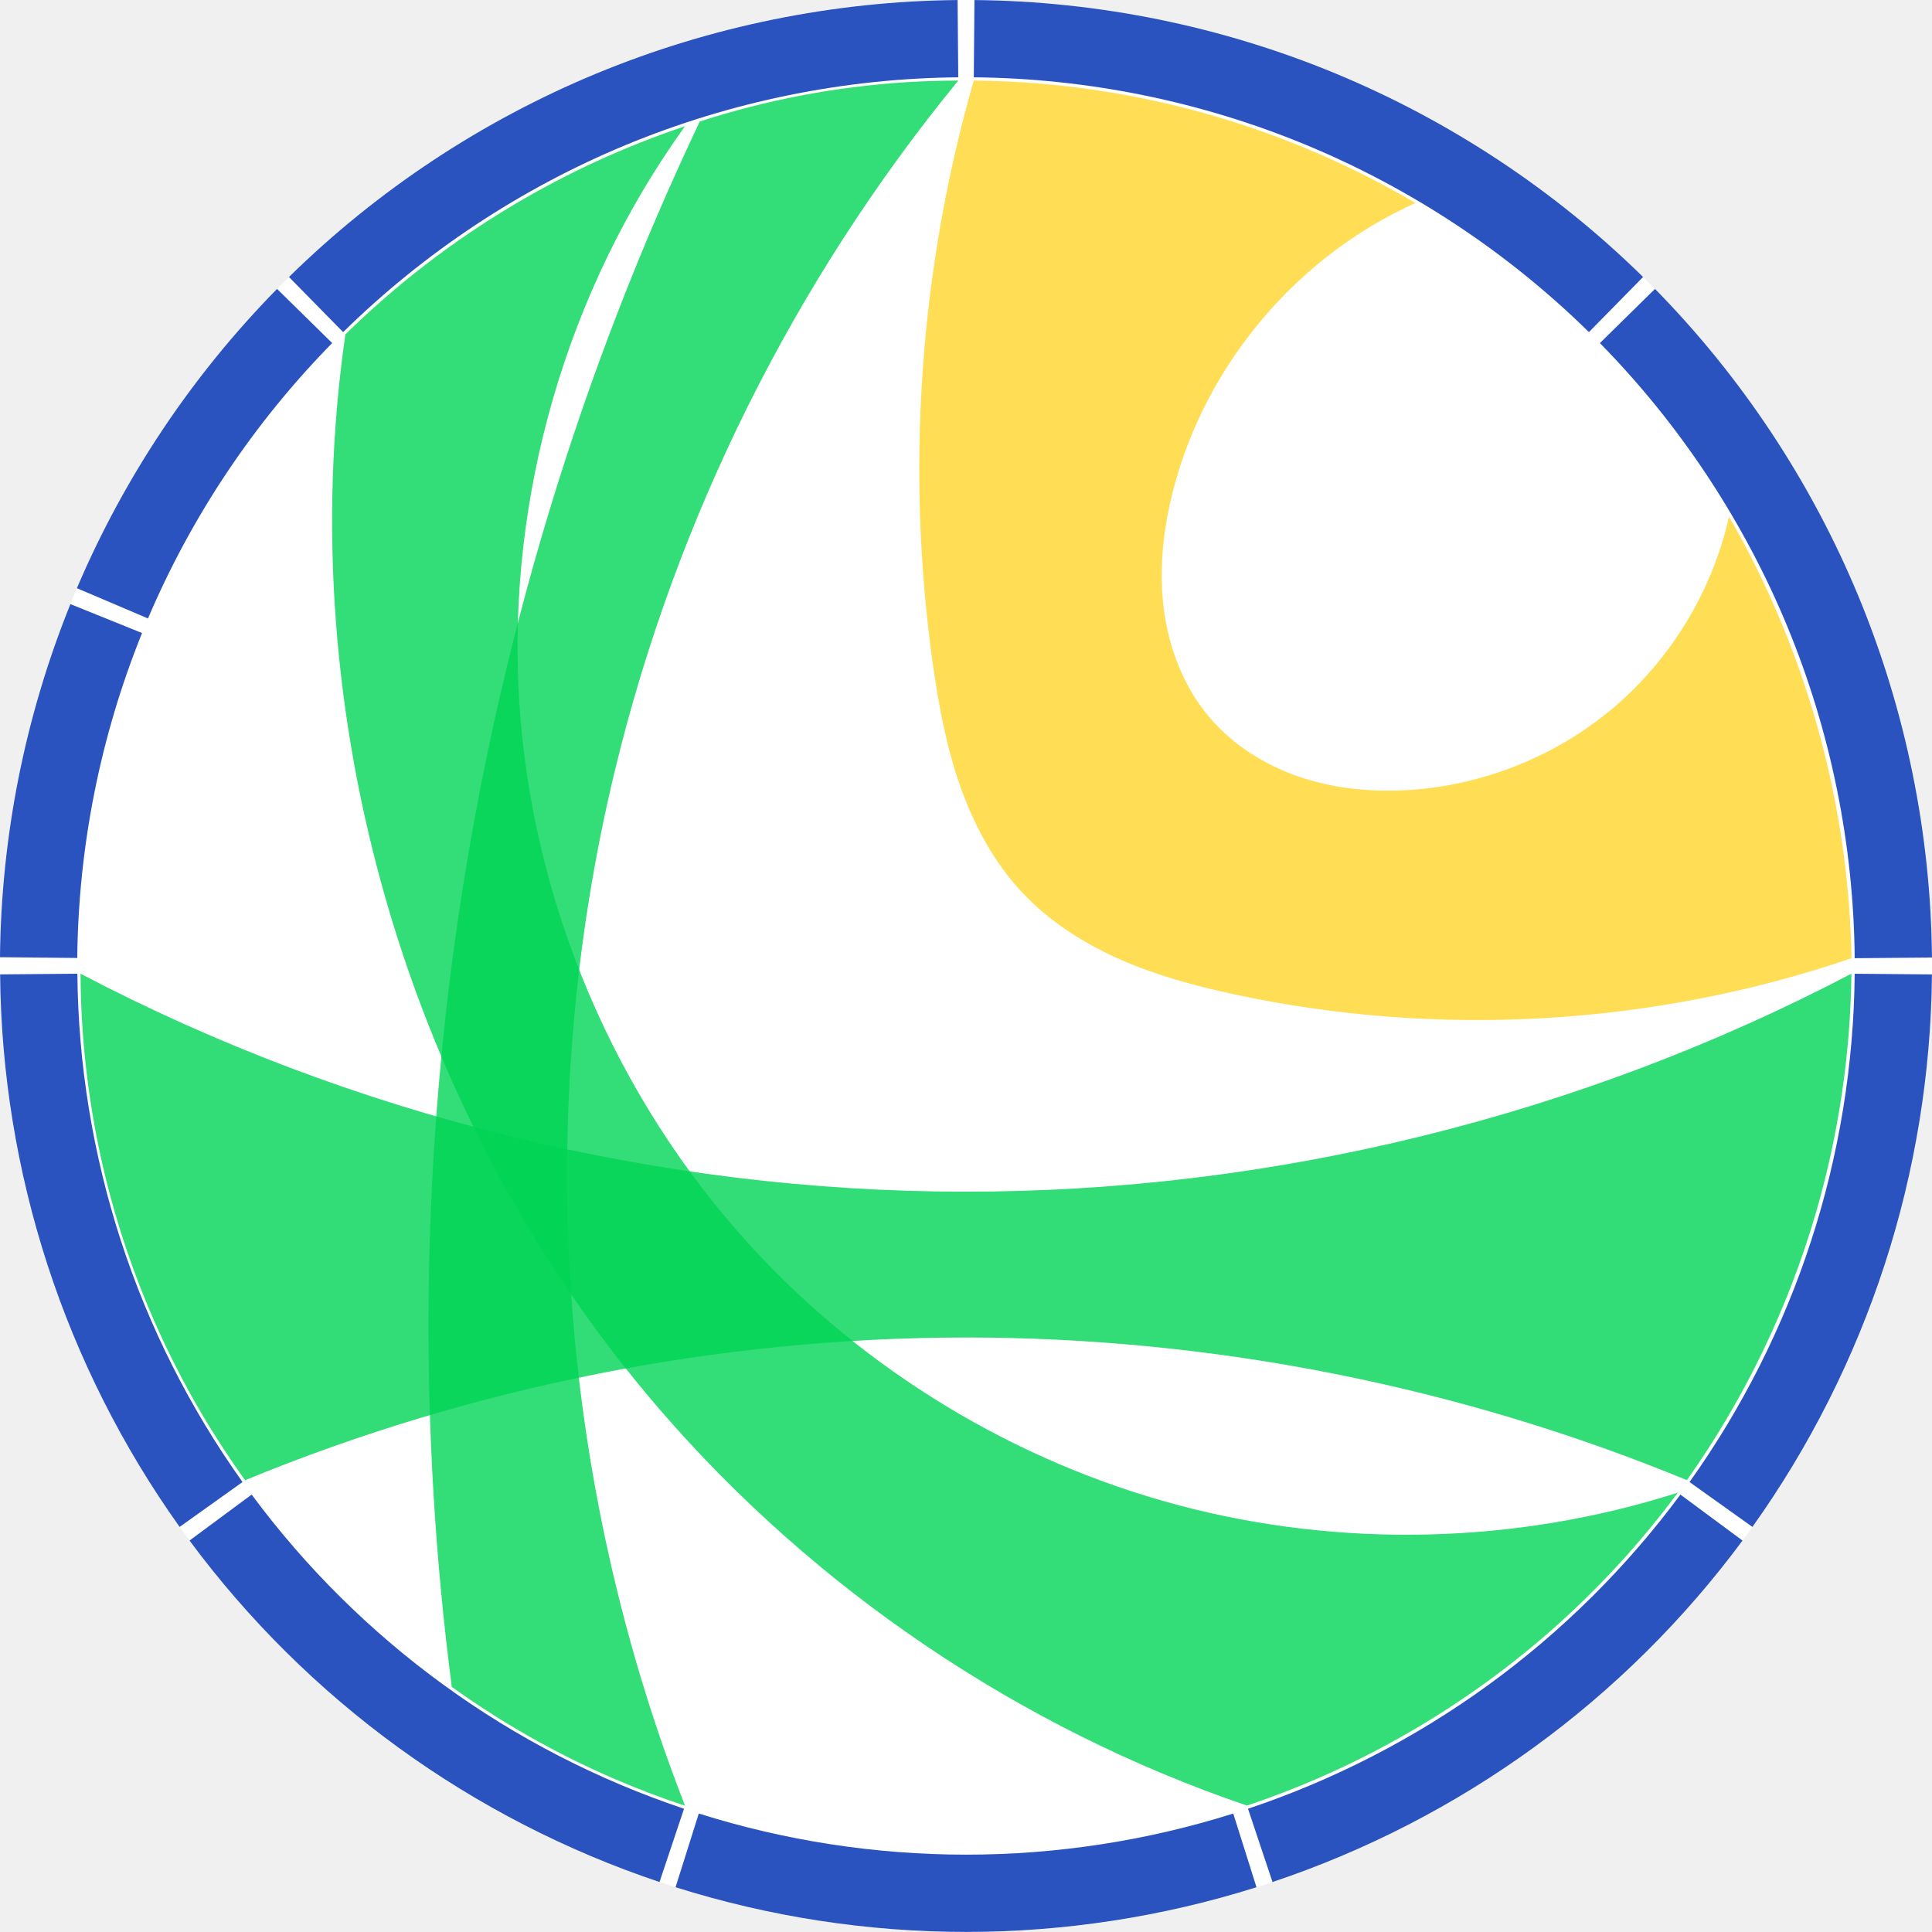
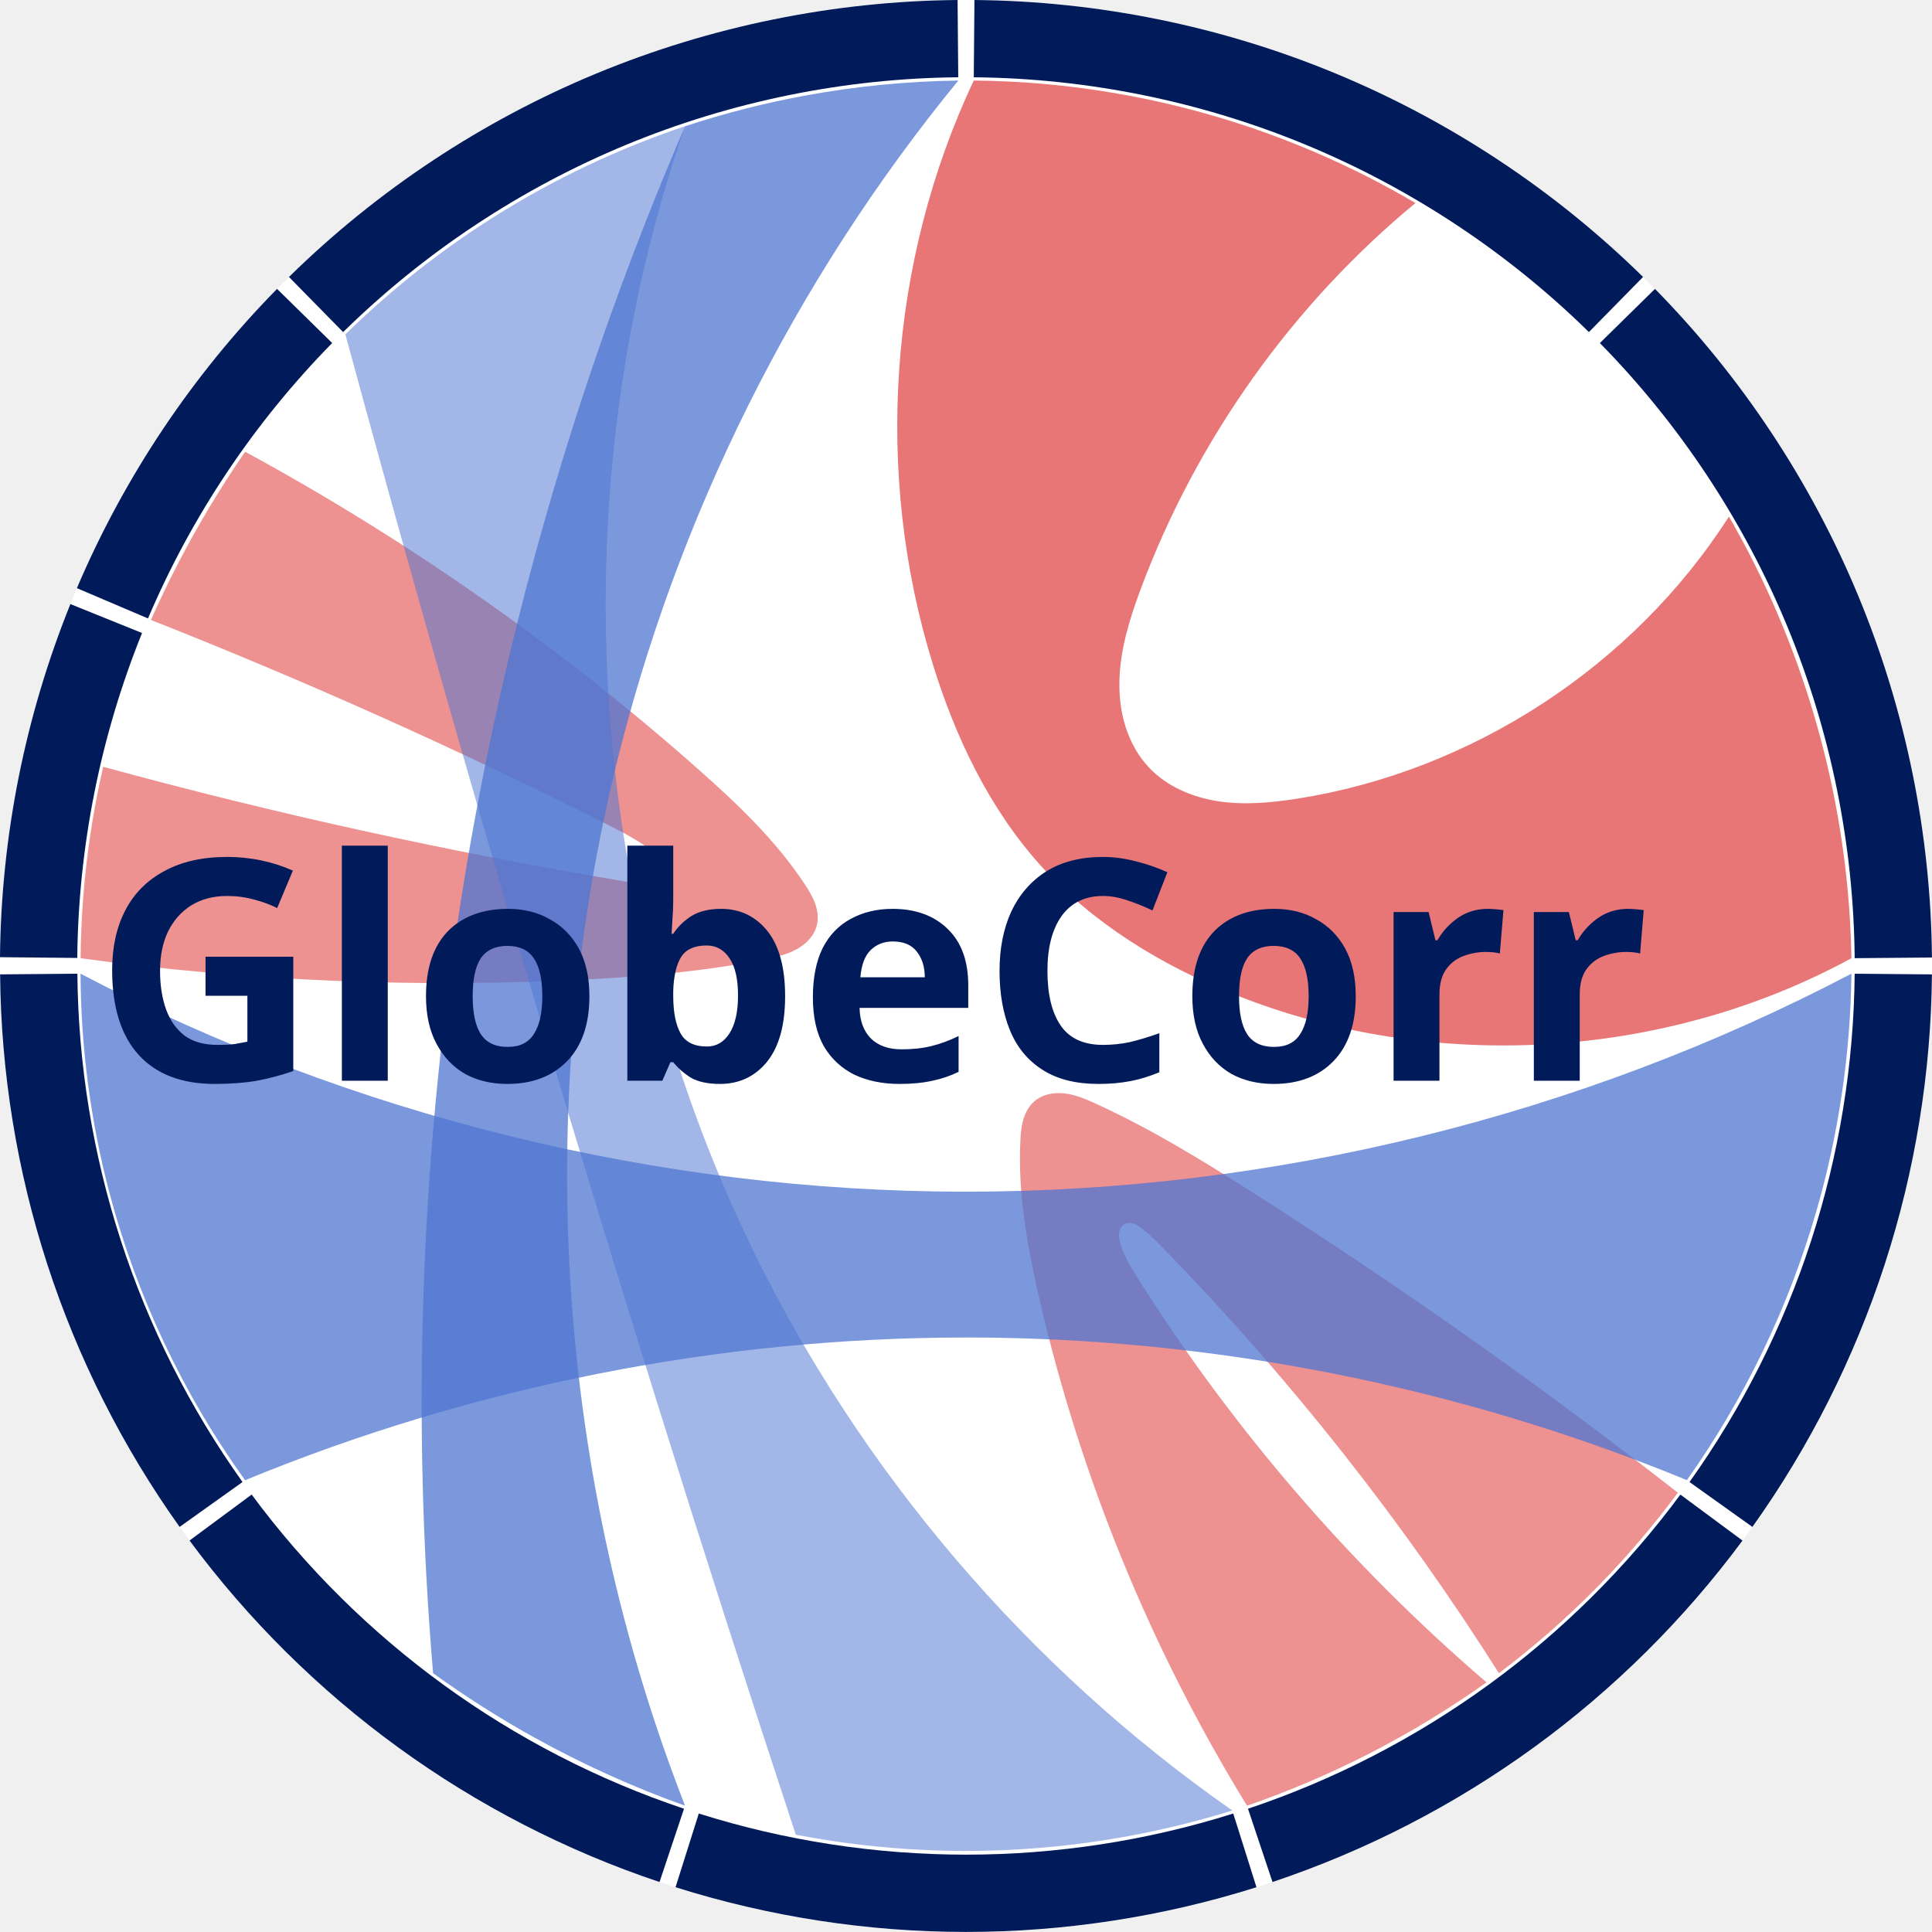
<svg xmlns="http://www.w3.org/2000/svg" width="75.002mm" height="75mm" viewBox="0 0 75.002 75" version="1.1" id="svg8">
  <defs id="defs2">
    <marker orient="auto" refY="0" refX="0" id="marker1179" style="overflow:visible">
      <path id="path1177" d="M 0,0 5,-5 -12.5,0 5,5 Z" style="fill:#000000;fill-opacity:1;fill-rule:evenodd;stroke:#000000;stroke-width:1pt;stroke-opacity:1" transform="matrix(0.8,0,0,0.8,10,0)" />
    </marker>
    <marker orient="auto" refY="0" refX="0" id="marker1145" style="overflow:visible">
      <path id="path1143" d="M 0,0 5,-5 -12.5,0 5,5 Z" style="fill:#000000;fill-opacity:1;fill-rule:evenodd;stroke:#000000;stroke-width:1pt;stroke-opacity:1" transform="matrix(0.8,0,0,0.8,10,0)" />
    </marker>
    <marker orient="auto" refY="0" refX="0" id="marker1117" style="overflow:visible">
      <path id="path1115" d="M 0,0 5,-5 -12.5,0 5,5 Z" style="fill:#000000;fill-opacity:1;fill-rule:evenodd;stroke:#000000;stroke-width:1pt;stroke-opacity:1" transform="matrix(0.8,0,0,0.8,10,0)" />
    </marker>
    <marker orient="auto" refY="0" refX="0" id="marker1095" style="overflow:visible">
      <path id="path1093" d="M 0,0 5,-5 -12.5,0 5,5 Z" style="fill:#000000;fill-opacity:1;fill-rule:evenodd;stroke:#000000;stroke-width:1pt;stroke-opacity:0" transform="matrix(0.8,0,0,0.8,10,0)" />
    </marker>
    <marker orient="auto" refY="0" refX="0" id="Arrow1Lstart" style="overflow:visible">
      <path id="path817" d="M 0,0 5,-5 -12.5,0 5,5 Z" style="fill:#000000;fill-opacity:1;fill-rule:evenodd;stroke:#000000;stroke-width:1pt;stroke-opacity:0" transform="matrix(0.8,0,0,0.8,10,0)" />
    </marker>
  </defs>
-   <g id="layer3" style="display:none" transform="translate(-0.6734358,-0.08460898)">
-     <circle style="display:inline;fill:none;fill-opacity:1;stroke:#000000;stroke-width:0.25;stroke-linecap:round;stroke-miterlimit:4;stroke-dasharray:none;stroke-opacity:0.975" id="path1519-6" cx="38.174" cy="37.585" r="34.375" />
-     <g id="g1410" />
-     <path transform="rotate(36.5,38.98198,37.21511)" id="path1386-60" d="M -9.26,37.992 H 86.368" style="display:inline;fill:none;stroke:#ff0000;stroke-width:0.265px;stroke-linecap:butt;stroke-linejoin:miter;stroke-opacity:1" />
-     <path transform="rotate(72.5,38.64224,37.53048)" id="path1386-60-8" d="M -9.26,37.992 H 86.368" style="display:inline;fill:none;stroke:#ff0000;stroke-width:0.265px;stroke-linecap:butt;stroke-linejoin:miter;stroke-opacity:1" />
-     <path transform="rotate(108.5,38.51114,37.65218)" id="path1386-60-8-8" d="M -9.26,37.992 H 86.368" style="display:inline;fill:none;stroke:#ff0000;stroke-width:0.265px;stroke-linecap:butt;stroke-linejoin:miter;stroke-opacity:1" />
-     <path transform="rotate(149.5,38.42009,37.73671)" id="path1386-60-8-8-7" d="M -9.26,37.992 H 86.368" style="display:inline;fill:none;stroke:#ff0000;stroke-width:0.265px;stroke-linecap:butt;stroke-linejoin:miter;stroke-opacity:1" />
-     <path transform="rotate(35.5,39.00059,37.19783)" id="path1386-60-0" d="M -9.26,37.992 H 86.368" style="display:inline;fill:none;stroke:#ff0000;stroke-width:0.265px;stroke-linecap:butt;stroke-linejoin:miter;stroke-opacity:1" />
-     <path transform="rotate(71.5,38.64738,37.52571)" id="path1386-60-8-0" d="M -9.26,37.992 H 86.368" style="display:inline;fill:none;stroke:#ff0000;stroke-width:0.265px;stroke-linecap:butt;stroke-linejoin:miter;stroke-opacity:1" />
-     <path transform="rotate(107.5,38.51386,37.64966)" id="path1386-60-8-8-5" d="M -9.26,37.992 H 86.368" style="display:inline;fill:none;stroke:#ff0000;stroke-width:0.265px;stroke-linecap:butt;stroke-linejoin:miter;stroke-opacity:1" />
-     <path transform="rotate(143.5,38.43171,37.72591)" id="path1386-60-8-8-7-0" d="M -9.26,37.992 H 86.368" style="display:inline;fill:none;stroke:#ff0000;stroke-width:0.265px;stroke-linecap:butt;stroke-linejoin:miter;stroke-opacity:1" />
-     <g id="g2301">
-       <path style="display:inline;fill:none;stroke:#000000;stroke-width:0.265px;stroke-linecap:butt;stroke-linejoin:miter;stroke-opacity:1" d="M -9.26,37.992 H 86.368" id="path1386" transform="translate(-0.3779761,-0.4071727)" />
-       <g id="g1410-6" style="display:inline" transform="rotate(-90,38.17559,37.58464)">
-         <path style="fill:none;stroke:#000000;stroke-width:0.265px;stroke-linecap:butt;stroke-linejoin:miter;stroke-opacity:1" d="M -9.26,37.992 H 86.368" id="path1386-8" transform="translate(-0.3779761,-0.4071727)" />
+   <g id="layer3" style="display:none" transform="translate(-0.6734582,-0.08460898)">
+     <g style="display:inline" id="g1983">
+       <g id="g1471" style="display:inline">
+         <circle transform="rotate(0.5)" style="display:inline;fill:none;fill-opacity:1;stroke:#000000;stroke-width:0.25;stroke-linecap:round;stroke-miterlimit:4;stroke-dasharray:none;stroke-opacity:0.975" id="path1519-6" cx="38.5" cy="37.251" r="34.375" />
+         <g id="g1410" />
+         <path transform="rotate(36.5,38.98198,37.21511)" id="path1386-60" d="M -9.26,37.992 H 86.368" style="display:inline;fill:none;stroke:#ff0000;stroke-width:0.265px;stroke-linecap:butt;stroke-linejoin:miter;stroke-opacity:1" />
+         <path transform="rotate(72.5,38.64224,37.53048)" id="path1386-60-8" d="M -9.26,37.992 H 86.368" style="display:inline;fill:none;stroke:#ff0000;stroke-width:0.265px;stroke-linecap:butt;stroke-linejoin:miter;stroke-opacity:1" />
+         <path transform="rotate(108.5,38.51114,37.65218)" id="path1386-60-8-8" d="M -9.26,37.992 H 86.368" style="display:inline;fill:none;stroke:#ff0000;stroke-width:0.265px;stroke-linecap:butt;stroke-linejoin:miter;stroke-opacity:1" />
+         <path transform="rotate(149.5,38.42009,37.73671)" id="path1386-60-8-8-7" d="M -9.26,37.992 H 86.368" style="display:inline;fill:none;stroke:#ff0000;stroke-width:0.265px;stroke-linecap:butt;stroke-linejoin:miter;stroke-opacity:1" />
+         <path transform="rotate(35.5,39.00059,37.19783)" id="path1386-60-0" d="M -9.26,37.992 H 86.368" style="display:inline;fill:none;stroke:#ff0000;stroke-width:0.265px;stroke-linecap:butt;stroke-linejoin:miter;stroke-opacity:1" />
+         <path transform="rotate(71.5,38.64738,37.52571)" id="path1386-60-8-0" d="M -9.26,37.992 H 86.368" style="display:inline;fill:none;stroke:#ff0000;stroke-width:0.265px;stroke-linecap:butt;stroke-linejoin:miter;stroke-opacity:1" />
+         <path transform="rotate(107.5,38.51386,37.64966)" id="path1386-60-8-8-5" d="M -9.26,37.992 H 86.368" style="display:inline;fill:none;stroke:#ff0000;stroke-width:0.265px;stroke-linecap:butt;stroke-linejoin:miter;stroke-opacity:1" />
+         <path transform="rotate(143.5,38.43171,37.72591)" id="path1386-60-8-8-7-0" d="M -9.26,37.992 H 86.368" style="display:inline;fill:none;stroke:#ff0000;stroke-width:0.265px;stroke-linecap:butt;stroke-linejoin:miter;stroke-opacity:1" />
+         <g id="g2301">
+           <path style="display:inline;fill:none;stroke:#000000;stroke-width:0.265px;stroke-linecap:butt;stroke-linejoin:miter;stroke-opacity:1" d="M -9.26,37.992 H 86.368" id="path1386" transform="translate(-0.3779761,-0.4071727)" />
+           <g id="g1410-6" style="display:inline" transform="rotate(-90,38.17559,37.58464)">
+             <path style="fill:none;stroke:#000000;stroke-width:0.265px;stroke-linecap:butt;stroke-linejoin:miter;stroke-opacity:1" d="M -9.26,37.992 H 86.368" id="path1386-8" transform="translate(-0.3779761,-0.4071727)" />
+           </g>
+         </g>
+         <path style="display:inline;fill:none;stroke:#00ff00;stroke-width:0.265px;stroke-linecap:butt;stroke-linejoin:miter;stroke-opacity:1" d="M -9.26,37.992 H 86.368" id="path1386-4" transform="rotate(22,39.41194,36.81597)" />
+         <path style="display:inline;fill:none;stroke:#00ff00;stroke-width:0.265px;stroke-linecap:butt;stroke-linejoin:miter;stroke-opacity:1" d="M -9.26,37.992 H 86.368" id="path1386-4-2" transform="rotate(23,39.36524,36.85932)" />
+         <path style="display:inline;fill:none;stroke:#00ff00;stroke-width:0.265px;stroke-linecap:butt;stroke-linejoin:miter;stroke-opacity:1" d="M -9.26,37.992 H 86.368" id="path1386-4-2-8" transform="rotate(45.5,38.85008,37.33754)" />
+         <path style="display:inline;fill:none;stroke:#00ff00;stroke-width:0.265px;stroke-linecap:butt;stroke-linejoin:miter;stroke-opacity:1" d="M -9.26,37.992 H 86.368" id="path1386-4-2-8-2" transform="rotate(44.5,38.86221,37.32628)" />
+         <path style="display:inline;fill:none;stroke:#00ff00;stroke-width:0.265px;stroke-linecap:butt;stroke-linejoin:miter;stroke-opacity:1" d="M -9.26,37.992 H 86.368" id="path1386-8-2-0" transform="rotate(-44.5,37.86695,38.25018)" />
+         <path style="display:inline;fill:none;stroke:#00ff00;stroke-width:0.265px;stroke-linecap:butt;stroke-linejoin:miter;stroke-opacity:1" d="M -9.26,37.992 H 86.368" id="path1386-8-2-0-2" transform="rotate(-45.5,37.87908,38.23892)" />
+         <path transform="rotate(0.5,85.02284,-5.524359)" id="path1386-3" d="M -9.26,37.992 H 86.368" style="display:inline;fill:none;stroke:#000000;stroke-width:0.265px;stroke-linecap:butt;stroke-linejoin:miter;stroke-opacity:1" />
+         <path transform="rotate(-0.5,-8.293674,81.10086)" id="path1386-1" d="M -9.26,37.992 H 86.368" style="display:inline;fill:none;stroke:#000000;stroke-width:0.265px;stroke-linecap:butt;stroke-linejoin:miter;stroke-opacity:1" />
+         <path style="display:inline;fill:none;stroke:#000000;stroke-width:0.265px;stroke-linecap:butt;stroke-linejoin:miter;stroke-opacity:1" d="M -9.26,37.992 H 86.368" id="path1386-8-4" transform="rotate(-90.5,38.16277,37.97558)" />
+         <path style="display:inline;fill:none;stroke:#000000;stroke-width:0.265px;stroke-linecap:butt;stroke-linejoin:miter;stroke-opacity:1" d="M -9.26,37.992 H 86.368" id="path1386-8-2" transform="rotate(-89.5,38.15921,37.97888)" />
+         <path transform="rotate(120.5,38.48094,37.68021)" id="path1386-60-8-8-5-3" d="M -9.26,37.992 H 86.368" style="display:inline;fill:none;stroke:#ff0000;stroke-width:0.265px;stroke-linecap:butt;stroke-linejoin:miter;stroke-opacity:1" />
      </g>
+       <circle transform="rotate(0.4999998)" style="display:inline;fill:none;fill-opacity:1;stroke:#000000;stroke-width:0.25;stroke-linecap:round;stroke-miterlimit:4;stroke-dasharray:none;stroke-opacity:0.975" id="path1519-6-5" cx="38.5" cy="37.251" r="4.875" />
+       <path transform="matrix(0.601815,0.7986355,0.7986355,-0.601815,-15.36993,29.65916)" id="path1386-60-8-8-57-0" d="M -9.26,37.992 H 86.368" style="display:inline;fill:none;stroke:#ff0000;stroke-width:0.265px;stroke-linecap:butt;stroke-linejoin:miter;stroke-opacity:1" />
+       <path transform="matrix(0.5877853,0.809017,0.809017,-0.5877853,-15.22344,28.7259)" id="path1386-60-8-8-57-8-4" d="M -9.26,37.992 H 86.368" style="display:inline;fill:none;stroke:#ff0000;stroke-width:0.265px;stroke-linecap:butt;stroke-linejoin:miter;stroke-opacity:1" />
+       <path transform="rotate(127,38.46501,37.69392)" id="path1386-60-8-8-57" d="M -9.26,37.992 H 86.368" style="display:inline;fill:none;stroke:#ff0000;stroke-width:0.265px;stroke-linecap:butt;stroke-linejoin:miter;stroke-opacity:1" />
+       <path transform="rotate(126,38.46724,37.69184)" id="path1386-60-8-8-57-8" d="M -9.26,37.992 H 86.368" style="display:inline;fill:none;stroke:#ff0000;stroke-width:0.265px;stroke-linecap:butt;stroke-linejoin:miter;stroke-opacity:1" />
+       <path style="display:inline;fill:none;stroke:#ff0000;stroke-width:0.265px;stroke-linecap:butt;stroke-linejoin:miter;stroke-opacity:1" d="M -9.26,37.992 H 86.368" id="path1386-60-9" transform="rotate(14,40.01884,36.24211)" />
+       <path style="display:inline;fill:none;stroke:#ff0000;stroke-width:0.265px;stroke-linecap:butt;stroke-linejoin:miter;stroke-opacity:1" d="M -9.26,37.992 H 86.368" id="path1386-60-0-3" transform="rotate(13,40.1474,36.12199)" />
    </g>
-     <path style="display:inline;fill:none;stroke:#00ff00;stroke-width:0.265px;stroke-linecap:butt;stroke-linejoin:miter;stroke-opacity:1" d="M -9.26,37.992 H 86.368" id="path1386-4" transform="rotate(22,39.41194,36.81597)" />
-     <path style="display:inline;fill:none;stroke:#00ff00;stroke-width:0.265px;stroke-linecap:butt;stroke-linejoin:miter;stroke-opacity:1" d="M -9.26,37.992 H 86.368" id="path1386-4-2" transform="rotate(23,39.36524,36.85932)" />
-     <path style="display:inline;fill:none;stroke:#00ff00;stroke-width:0.265px;stroke-linecap:butt;stroke-linejoin:miter;stroke-opacity:1" d="M -9.26,37.992 H 86.368" id="path1386-4-2-8" transform="rotate(45.5,38.85008,37.33754)" />
-     <path style="display:inline;fill:none;stroke:#00ff00;stroke-width:0.265px;stroke-linecap:butt;stroke-linejoin:miter;stroke-opacity:1" d="M -9.26,37.992 H 86.368" id="path1386-4-2-8-2" transform="rotate(44.5,38.86221,37.32628)" />
-     <path style="display:inline;fill:none;stroke:#00ff00;stroke-width:0.265px;stroke-linecap:butt;stroke-linejoin:miter;stroke-opacity:1" d="M -9.26,37.992 H 86.368" id="path1386-8-2-0" transform="rotate(-44.5,37.86695,38.25018)" />
-     <path style="display:inline;fill:none;stroke:#00ff00;stroke-width:0.265px;stroke-linecap:butt;stroke-linejoin:miter;stroke-opacity:1" d="M -9.26,37.992 H 86.368" id="path1386-8-2-0-2" transform="rotate(-45.5,37.87908,38.23892)" />
-     <path transform="rotate(0.5,85.02284,-5.524359)" id="path1386-3" d="M -9.26,37.992 H 86.368" style="display:inline;fill:none;stroke:#000000;stroke-width:0.265px;stroke-linecap:butt;stroke-linejoin:miter;stroke-opacity:1" />
-     <path transform="rotate(-0.5,-8.293674,81.10086)" id="path1386-1" d="M -9.26,37.992 H 86.368" style="display:inline;fill:none;stroke:#000000;stroke-width:0.265px;stroke-linecap:butt;stroke-linejoin:miter;stroke-opacity:1" />
-     <path style="display:inline;fill:none;stroke:#000000;stroke-width:0.265px;stroke-linecap:butt;stroke-linejoin:miter;stroke-opacity:1" d="M -9.26,37.992 H 86.368" id="path1386-8-4" transform="rotate(-90.5,38.16277,37.97558)" />
-     <path style="display:inline;fill:none;stroke:#000000;stroke-width:0.265px;stroke-linecap:butt;stroke-linejoin:miter;stroke-opacity:1" d="M -9.26,37.992 H 86.368" id="path1386-8-2" transform="rotate(-89.5,38.15921,37.97888)" />
-     <path transform="rotate(120.5,38.48094,37.68021)" id="path1386-60-8-8-5-3" d="M -9.26,37.992 H 86.368" style="display:inline;fill:none;stroke:#ff0000;stroke-width:0.265px;stroke-linecap:butt;stroke-linejoin:miter;stroke-opacity:1" />
  </g>
-   <g id="layer2" style="display:inline" transform="translate(-0.6734358,-0.08460898)">
-     <g id="g2871">
-       <g id="g2774">
-         <circle style="display:inline;fill:#ffffff;fill-opacity:1;stroke:#ffffff;stroke-width:0.5;stroke-linecap:round;stroke-miterlimit:4;stroke-dasharray:none;stroke-opacity:1" id="path1519" cx="43.585" cy="31.15" transform="rotate(9)" r="37.245" />
-         <g id="g2753">
-           <g id="g2216" style="display:inline">
-             <g id="g2250">
-               <path id="path1894" d="m 2.173,37.259 c 0.022,-2.248 0.255,-4.493 0.694,-6.698 0.44,-2.208 1.087,-4.375 1.93,-6.463" style="fill:none;stroke:#2a53bf;stroke-width:3;stroke-linecap:butt;stroke-linejoin:miter;stroke-miterlimit:4;stroke-dasharray:none;stroke-opacity:1" />
-               <path id="path1894-9" d="m 2.173,37.259 c 0.022,-2.248 0.255,-4.493 0.694,-6.698 0.44,-2.208 1.087,-4.375 1.93,-6.463" style="display:inline;fill:none;stroke:#2a53bf;stroke-width:3;stroke-linecap:butt;stroke-linejoin:miter;stroke-miterlimit:4;stroke-dasharray:none;stroke-opacity:1" transform="rotate(22.5,38.17559,37.58464)" />
-               <path id="path1920" d="M 12.943,11.908 C 16.229,8.678 20.142,6.088 24.399,4.325 28.656,2.562 33.254,1.626 37.861,1.586" style="fill:none;stroke:#2a53bf;stroke-width:3;stroke-linecap:butt;stroke-linejoin:miter;stroke-miterlimit:4;stroke-dasharray:none;stroke-opacity:1" />
-               <path id="path1920-4" d="M 12.943,11.908 C 16.229,8.678 20.142,6.088 24.399,4.325 28.656,2.562 33.254,1.626 37.861,1.586" style="display:inline;fill:none;stroke:#2a53bf;stroke-width:3;stroke-linecap:butt;stroke-linejoin:miter;stroke-miterlimit:4;stroke-dasharray:none;stroke-opacity:1" transform="rotate(45,38.17559,37.58464)" />
-               <path id="path1920-4-3" d="M 12.943,11.908 C 16.229,8.678 20.142,6.088 24.399,4.325 28.656,2.562 33.254,1.626 37.861,1.586" style="display:inline;fill:none;stroke:#2a53bf;stroke-width:3;stroke-linecap:butt;stroke-linejoin:miter;stroke-miterlimit:4;stroke-dasharray:none;stroke-opacity:1" transform="rotate(90,38.17559,37.58464)" />
-               <path id="path2122" d="m 74.174,37.899 c -0.032,3.665 -0.628,7.325 -1.761,10.81 -1.133,3.486 -2.801,6.797 -4.93,9.781" style="fill:none;stroke:#2a53bf;stroke-width:3;stroke-linecap:butt;stroke-linejoin:miter;stroke-miterlimit:4;stroke-dasharray:none;stroke-opacity:1" />
-               <path id="path2122-9" d="m 74.174,37.899 c -0.032,3.665 -0.628,7.325 -1.761,10.81 -1.133,3.486 -2.801,6.797 -4.93,9.781" style="display:inline;fill:none;stroke:#2a53bf;stroke-width:3;stroke-linecap:butt;stroke-linejoin:miter;stroke-miterlimit:4;stroke-dasharray:none;stroke-opacity:1" transform="rotate(36,38.17561,37.58467)" />
-               <path id="path2122-9-6" d="m 74.174,37.899 c -0.032,3.665 -0.628,7.325 -1.761,10.81 -1.133,3.486 -2.801,6.797 -4.93,9.781" style="display:inline;fill:none;stroke:#2a53bf;stroke-width:3;stroke-linecap:butt;stroke-linejoin:miter;stroke-miterlimit:4;stroke-dasharray:none;stroke-opacity:1" transform="rotate(72,38.1756,37.58465)" />
-               <path id="path2122-9-6-4" d="m 74.174,37.899 c -0.032,3.665 -0.628,7.325 -1.761,10.81 -1.133,3.486 -2.801,6.797 -4.93,9.781" style="display:inline;fill:none;stroke:#2a53bf;stroke-width:3;stroke-linecap:butt;stroke-linejoin:miter;stroke-miterlimit:4;stroke-dasharray:none;stroke-opacity:1" transform="rotate(108,38.17559,37.58465)" />
-               <path id="path2122-9-6-4-7" d="m 74.174,37.899 c -0.032,3.665 -0.628,7.325 -1.761,10.81 -1.133,3.486 -2.801,6.797 -4.93,9.781" style="display:inline;fill:none;stroke:#2a53bf;stroke-width:3;stroke-linecap:butt;stroke-linejoin:miter;stroke-miterlimit:4;stroke-dasharray:none;stroke-opacity:1" transform="rotate(144,38.17559,37.58465)" />
-             </g>
-           </g>
-           <path id="path2577" d="m 38.143,52.007 c 9.581,-0.004 19.159,1.889 28.017,5.538 2.236,-3.157 3.939,-6.691 5.016,-10.407 0.871,-3.005 1.334,-6.127 1.372,-9.255 -10.57,5.541 -22.495,8.473 -34.429,8.464 C 26.222,46.339 14.337,43.408 3.8,37.885 c 0.013,2.875 0.393,5.749 1.128,8.528 1.056,3.99 2.849,7.785 5.26,11.135 8.839,-3.642 18.394,-5.536 27.954,-5.54 z" style="opacity:0.803;fill:#00d455;fill-opacity:1;stroke:none;stroke-width:0.265px;stroke-linecap:butt;stroke-linejoin:miter;stroke-opacity:1" />
-           <path id="path2649" d="m 24.448,69.11 c 0.923,0.4 1.864,0.759 2.819,1.075 C 22.304,57.477 21.342,43.241 24.548,29.982 26.911,20.211 31.504,10.987 37.876,3.212 c -0.684,5.72e-4 -1.368,0.023 -2.051,0.066 -2.712,0.173 -5.401,0.686 -7.986,1.523 -4.631,9.756 -7.802,20.205 -9.373,30.889 -1.454,9.886 -1.539,19.972 -0.254,29.88 1.945,1.398 4.039,2.586 6.236,3.539 z" style="opacity:0.8;fill:#00d455;fill-opacity:1;stroke:none;stroke-width:0.265px;stroke-linecap:butt;stroke-linejoin:miter;stroke-opacity:1" />
-           <path id="path2665" d="m 49.083,4.987 c 2.276,0.762 4.471,1.762 6.539,2.98 C 51.04,10.017 47.482,14.227 46.225,19.086 c -0.388,1.5 -0.567,3.067 -0.376,4.604 0.191,1.537 0.767,3.045 1.766,4.229 0.9,1.066 2.119,1.841 3.436,2.301 1.317,0.459 2.73,0.611 4.124,0.544 2.951,-0.142 5.845,-1.277 8.105,-3.18 2.26,-1.903 3.872,-4.561 4.514,-7.445 2.857,4.945 4.495,10.588 4.73,16.294 0.012,0.284 0.02,0.568 0.025,0.852 -7.667,2.617 -16.049,3.107 -23.969,1.4 -1.511,-0.326 -3.012,-0.732 -4.426,-1.355 -1.414,-0.624 -2.744,-1.473 -3.801,-2.602 -1.1,-1.176 -1.877,-2.626 -2.41,-4.146 -0.533,-1.519 -0.829,-3.111 -1.054,-4.705 -1.063,-7.555 -0.518,-15.332 1.587,-22.665 3.599,0.032 7.193,0.633 10.607,1.776 z" style="fill:#ffdd55;stroke:none;stroke-width:0.265px;stroke-linecap:butt;stroke-linejoin:miter;stroke-opacity:1" />
-           <path transform="translate(-0.00170675,-0.00174037)" id="path2543-9" d="m 26.258,54.772 c 6.063,7.036 14.031,12.415 22.824,15.408 4.614,-1.545 8.892,-4.082 12.462,-7.388 1.565,-1.45 2.995,-3.045 4.265,-4.759 -6.238,1.996 -13.048,2.168 -19.379,0.488 C 40.1,56.84 34.271,53.314 29.844,48.487 24.531,42.694 21.289,35.041 20.825,27.194 20.36,19.348 22.676,11.365 27.268,4.986 24.945,5.766 22.706,6.794 20.6,8.048 18.238,9.454 16.045,11.143 14.083,13.068 11.953,27.847 16.511,43.46 26.258,54.772 Z" style="display:inline;opacity:0.8;fill:#00d455;fill-opacity:1;stroke:none;stroke-width:0.265px;stroke-linecap:butt;stroke-linejoin:miter;stroke-opacity:1" />
+   <g id="layer2" style="display:inline" transform="translate(-0.6734582,-0.08460898)">
+     <g id="g2134">
+       <circle r="37.245" transform="rotate(9)" cy="31.15" cx="43.585" id="path1519" style="display:inline;fill:#ffffff;fill-opacity:1;stroke:#ffffff;stroke-width:0.5;stroke-linecap:round;stroke-miterlimit:4;stroke-dasharray:none;stroke-opacity:1" />
+       <path id="path2665" d="m 49.083,4.987 c 2.276,0.762 4.471,1.762 6.539,2.98 -4.772,3.944 -8.485,9.157 -10.654,14.955 -0.431,1.153 -0.806,2.348 -0.837,3.579 -0.016,0.615 0.056,1.236 0.245,1.821 0.189,0.586 0.497,1.137 0.923,1.581 0.7,0.73 1.686,1.14 2.686,1.29 1,0.149 2.022,0.056 3.021,-0.099 6.804,-1.059 13.078,-5.153 16.786,-10.956 2.857,4.945 4.495,10.588 4.73,16.294 0.012,0.284 0.02,0.568 0.025,0.852 -7.262,3.952 -16.296,4.479 -23.969,1.4 -2.821,-1.132 -5.49,-2.752 -7.52,-5.014 -1.984,-2.21 -3.292,-4.958 -4.17,-7.794 -2.293,-7.403 -1.715,-15.655 1.587,-22.665 3.599,0.032 7.193,0.633 10.607,1.776 z" style="opacity:0.7;fill:#df3c3c;fill-opacity:1;stroke:none;stroke-width:0.265px;stroke-linecap:butt;stroke-linejoin:miter;stroke-opacity:1" transform="translate(1.4105762e-5,9.6659429e-6)" />
+       <g id="g1569-8" style="display:inline" transform="matrix(-1,0,0,1,76.3476,7.6724959e-8)" />
+       <g transform="rotate(-22.5,81.76575,-24.22349)" id="g1654" />
+       <path id="path1739" d="m 41.011,50.459 c -0.457,-1.992 -0.824,-4.027 -0.727,-6.068 0.013,-0.279 0.035,-0.559 0.112,-0.828 0.076,-0.268 0.21,-0.526 0.419,-0.712 0.158,-0.141 0.354,-0.236 0.56,-0.286 0.206,-0.05 0.42,-0.056 0.631,-0.032 0.42,0.049 0.816,0.218 1.201,0.394 2.11,0.962 4.093,2.177 6.05,3.421 5.701,3.625 11.227,7.526 16.552,11.684 -0.952,1.286 -1.993,2.506 -3.114,3.647 -1.192,1.213 -2.474,2.337 -3.832,3.36 -3.744,-5.913 -8.103,-11.435 -12.986,-16.449 -0.273,-0.281 -0.549,-0.561 -0.858,-0.802 -0.102,-0.08 -0.21,-0.156 -0.333,-0.196 -0.061,-0.02 -0.126,-0.031 -0.191,-0.028 -0.065,0.003 -0.129,0.021 -0.184,0.055 -0.055,0.033 -0.099,0.082 -0.131,0.137 -0.032,0.055 -0.052,0.118 -0.061,0.181 -0.018,0.127 0.004,0.256 0.036,0.38 0.121,0.468 0.377,0.888 0.633,1.297 3.705,5.903 8.304,11.243 13.592,15.781 -1.464,1.042 -3.006,1.977 -4.607,2.794 -1.514,0.772 -3.082,1.439 -4.689,1.994 -3.736,-6.079 -6.474,-12.77 -8.072,-19.725 z" style="opacity:0.7;fill:#e56363;fill-opacity:1;stroke:none;stroke-width:0.265px;stroke-linecap:butt;stroke-linejoin:miter;stroke-opacity:1" />
+       <g style="stroke-width:1" transform="matrix(0.9999899,0,0,1.00002,2.2033046e-5,-0.00145628)" id="g2250">
+         <g style="stroke-width:1" id="g1341">
+           <path id="path1894" d="m 2.173,37.259 c 0.022,-2.248 0.255,-4.493 0.694,-6.698 0.44,-2.208 1.087,-4.375 1.93,-6.463" style="fill:none;stroke:#001a5a;stroke-width:3;stroke-linecap:butt;stroke-linejoin:miter;stroke-miterlimit:4;stroke-dasharray:none;stroke-opacity:1" />
+           <path id="path1894-9" d="m 2.173,37.259 c 0.022,-2.248 0.255,-4.493 0.694,-6.698 0.44,-2.208 1.087,-4.375 1.93,-6.463" style="display:inline;fill:none;stroke:#001a5a;stroke-width:3;stroke-linecap:butt;stroke-linejoin:miter;stroke-miterlimit:4;stroke-dasharray:none;stroke-opacity:1" transform="rotate(22.5,38.17559,37.58464)" />
+           <path id="path1920" d="M 12.943,11.908 C 16.229,8.678 20.142,6.088 24.399,4.325 28.656,2.562 33.254,1.626 37.861,1.586" style="fill:none;stroke:#001a5a;stroke-width:3;stroke-linecap:butt;stroke-linejoin:miter;stroke-miterlimit:4;stroke-dasharray:none;stroke-opacity:1" />
+           <path id="path1920-4" d="M 12.943,11.908 C 16.229,8.678 20.142,6.088 24.399,4.325 28.656,2.562 33.254,1.626 37.861,1.586" style="display:inline;fill:none;stroke:#001a5a;stroke-width:3;stroke-linecap:butt;stroke-linejoin:miter;stroke-miterlimit:4;stroke-dasharray:none;stroke-opacity:1" transform="rotate(45,38.17559,37.58464)" />
+           <path id="path1920-4-3" d="M 12.943,11.908 C 16.229,8.678 20.142,6.088 24.399,4.325 28.656,2.562 33.254,1.626 37.861,1.586" style="display:inline;fill:none;stroke:#001a5a;stroke-width:3;stroke-linecap:butt;stroke-linejoin:miter;stroke-miterlimit:4;stroke-dasharray:none;stroke-opacity:1" transform="rotate(90,38.17559,37.58464)" />
+           <path id="path2122" d="m 74.174,37.899 c -0.032,3.665 -0.628,7.325 -1.761,10.81 -1.133,3.486 -2.801,6.797 -4.93,9.781" style="fill:none;stroke:#001a5a;stroke-width:3;stroke-linecap:butt;stroke-linejoin:miter;stroke-miterlimit:4;stroke-dasharray:none;stroke-opacity:1" />
+           <path id="path2122-9" d="m 74.174,37.899 c -0.032,3.665 -0.628,7.325 -1.761,10.81 -1.133,3.486 -2.801,6.797 -4.93,9.781" style="display:inline;fill:none;stroke:#001a5a;stroke-width:3;stroke-linecap:butt;stroke-linejoin:miter;stroke-miterlimit:4;stroke-dasharray:none;stroke-opacity:1" transform="rotate(36,38.17561,37.58467)" />
+           <path id="path2122-9-6" d="m 74.174,37.899 c -0.032,3.665 -0.628,7.325 -1.761,10.81 -1.133,3.486 -2.801,6.797 -4.93,9.781" style="display:inline;fill:none;stroke:#001a5a;stroke-width:3;stroke-linecap:butt;stroke-linejoin:miter;stroke-miterlimit:4;stroke-dasharray:none;stroke-opacity:1" transform="rotate(72,38.1756,37.58465)" />
+           <path id="path2122-9-6-4" d="m 74.174,37.899 c -0.032,3.665 -0.628,7.325 -1.761,10.81 -1.133,3.486 -2.801,6.797 -4.93,9.781" style="display:inline;fill:none;stroke:#001a5a;stroke-width:3;stroke-linecap:butt;stroke-linejoin:miter;stroke-miterlimit:4;stroke-dasharray:none;stroke-opacity:1" transform="rotate(108,38.17559,37.58465)" />
+           <path id="path2122-9-6-4-7" d="m 74.174,37.899 c -0.032,3.665 -0.628,7.325 -1.761,10.81 -1.133,3.486 -2.801,6.797 -4.93,9.781" style="display:inline;fill:none;stroke:#001a5a;stroke-width:3;stroke-linecap:butt;stroke-linejoin:miter;stroke-miterlimit:4;stroke-dasharray:none;stroke-opacity:1" transform="rotate(144,38.17559,37.58465)" />
        </g>
      </g>
-       <text xml:space="preserve" style="font-style:normal;font-variant:normal;font-weight:normal;font-stretch:normal;font-size:12.7px;line-height:1.25;font-family:Chandas, san-serif;-inkscape-font-specification:'Chandas, Normal';font-variant-ligatures:normal;font-variant-caps:normal;font-variant-numeric:normal;font-feature-settings:normal;text-align:start;letter-spacing:0px;word-spacing:0px;writing-mode:lr-tb;text-anchor:start;display:inline;fill:#374548;fill-opacity:1;stroke:none" x="5.069" y="42.779" id="text220" />
+       <path style="display:inline;opacity:0.7;fill:#e56363;fill-opacity:1;stroke:none;stroke-width:0.265px;stroke-linecap:butt;stroke-linejoin:miter;stroke-opacity:1" d="m 42.102,49.898 c -0.442,-1.995 -0.821,-4.027 -0.727,-6.068 0.013,-0.279 0.035,-0.56 0.111,-0.828 0.076,-0.268 0.211,-0.526 0.419,-0.712 0.158,-0.141 0.354,-0.236 0.56,-0.286 0.206,-0.05 0.42,-0.056 0.631,-0.032 0.42,0.049 0.816,0.218 1.201,0.393 2.111,0.959 4.104,2.159 6.05,3.421 5.523,3.583 10.708,7.689 15.46,12.245 -0.952,1.286 -1.993,2.505 -3.114,3.647 -0.63,0.642 -1.285,1.259 -1.964,1.85 C 56.406,58.134 51.81,52.959 46.966,48.029 46.692,47.749 46.416,47.47 46.108,47.227 c -0.102,-0.08 -0.209,-0.158 -0.332,-0.199 -0.062,-0.02 -0.127,-0.031 -0.192,-0.027 -0.065,0.004 -0.129,0.022 -0.184,0.057 -0.054,0.034 -0.097,0.083 -0.128,0.139 -0.031,0.056 -0.049,0.118 -0.058,0.181 -0.017,0.126 0.004,0.254 0.029,0.378 0.189,0.928 0.623,1.786 1.057,2.627 2.942,5.695 6.139,11.258 9.579,16.667 -0.691,0.4 -1.395,0.78 -2.108,1.139 -1.519,0.763 -3.086,1.429 -4.689,1.994 -3.083,-6.469 -5.43,-13.289 -6.981,-20.286 z" id="path1739-9" transform="rotate(144,38.1753,37.58425)" />
+       <g style="opacity:0.7;fill:#4f75d2;fill-opacity:1" id="g1532">
+         <g style="fill:#4f75d2;fill-opacity:1" id="g1569" />
+         <path style="display:inline;opacity:0.75;fill:#4f75d2;fill-opacity:1;stroke:none;stroke-width:0.265px;stroke-linecap:butt;stroke-linejoin:miter;stroke-opacity:1" d="m 26.258,54.772 c 1.728,5.526 3.499,11.039 5.311,16.539 3.297,0.636 6.685,0.792 10.026,0.462 2.346,-0.232 4.668,-0.702 6.919,-1.402 C 40.566,64.822 34.071,57.21 29.844,48.487 23.343,35.075 22.396,19.072 27.268,4.986 c -2.323,0.78 -4.562,1.808 -6.668,3.061 -2.362,1.406 -4.555,3.095 -6.517,5.02 3.793,13.977 7.852,27.882 12.175,41.704 z" id="path2543-9" transform="translate(-0.00170675,-0.00174037)" />
+       </g>
+       <path id="path2577" d="m 38.143,52.007 c 9.581,-0.004 19.159,1.889 28.017,5.538 2.236,-3.157 3.939,-6.691 5.016,-10.407 0.871,-3.005 1.334,-6.127 1.372,-9.255 -10.57,5.541 -22.495,8.473 -34.429,8.464 C 26.222,46.339 14.337,43.408 3.8,37.885 c 0.013,2.875 0.393,5.749 1.128,8.528 1.056,3.99 2.849,7.785 5.26,11.135 8.839,-3.642 18.394,-5.536 27.954,-5.54 z" style="opacity:0.75;fill:#4f75d2;fill-opacity:1;stroke:none;stroke-width:0.265px;stroke-linecap:butt;stroke-linejoin:miter;stroke-opacity:1" />
+       <path id="path2649" d="m 21.433,67.545 c 1.869,1.036 3.822,1.92 5.835,2.639 C 22.305,57.478 21.342,43.241 24.548,29.982 26.911,20.211 31.504,10.987 37.876,3.212 c -1.989,0.026 -3.976,0.221 -5.933,0.581 -1.583,0.291 -3.146,0.69 -4.675,1.194 -4.229,9.803 -7.195,20.15 -8.802,30.704 -1.477,9.699 -1.806,19.572 -0.98,29.348 1.264,0.913 2.583,1.751 3.947,2.507 z" style="opacity:0.75;fill:#4f75d2;fill-opacity:1;stroke:none;stroke-width:0.265px;stroke-linecap:butt;stroke-linejoin:miter;stroke-opacity:1" />
    </g>
+     <text xml:space="preserve" style="font-style:normal;font-variant:normal;font-weight:bold;font-stretch:normal;font-size:11.994px;line-height:1.25;font-family:Verdana;-inkscape-font-specification:'Verdana, Bold';font-variant-ligatures:normal;font-variant-caps:normal;font-variant-numeric:normal;font-feature-settings:normal;text-align:start;letter-spacing:0px;word-spacing:0px;writing-mode:lr-tb;text-anchor:start;display:inline;fill:#001a5a;fill-opacity:1;stroke:none;stroke-width:0.265" x="4.326" y="42.039" id="text1349">
+       <tspan id="tspan1347" x="4.326" y="42.039" style="font-style:normal;font-variant:normal;font-weight:bold;font-stretch:normal;font-size:11.994px;font-family:Verdana;-inkscape-font-specification:'Verdana, Bold';font-variant-ligatures:normal;font-variant-caps:normal;font-variant-numeric:normal;font-feature-settings:normal;text-align:start;writing-mode:lr-tb;text-anchor:start;fill:#001a5a;fill-opacity:1;stroke-width:0.265">GlobeCorr</tspan>
+     </text>
  </g>
</svg>
